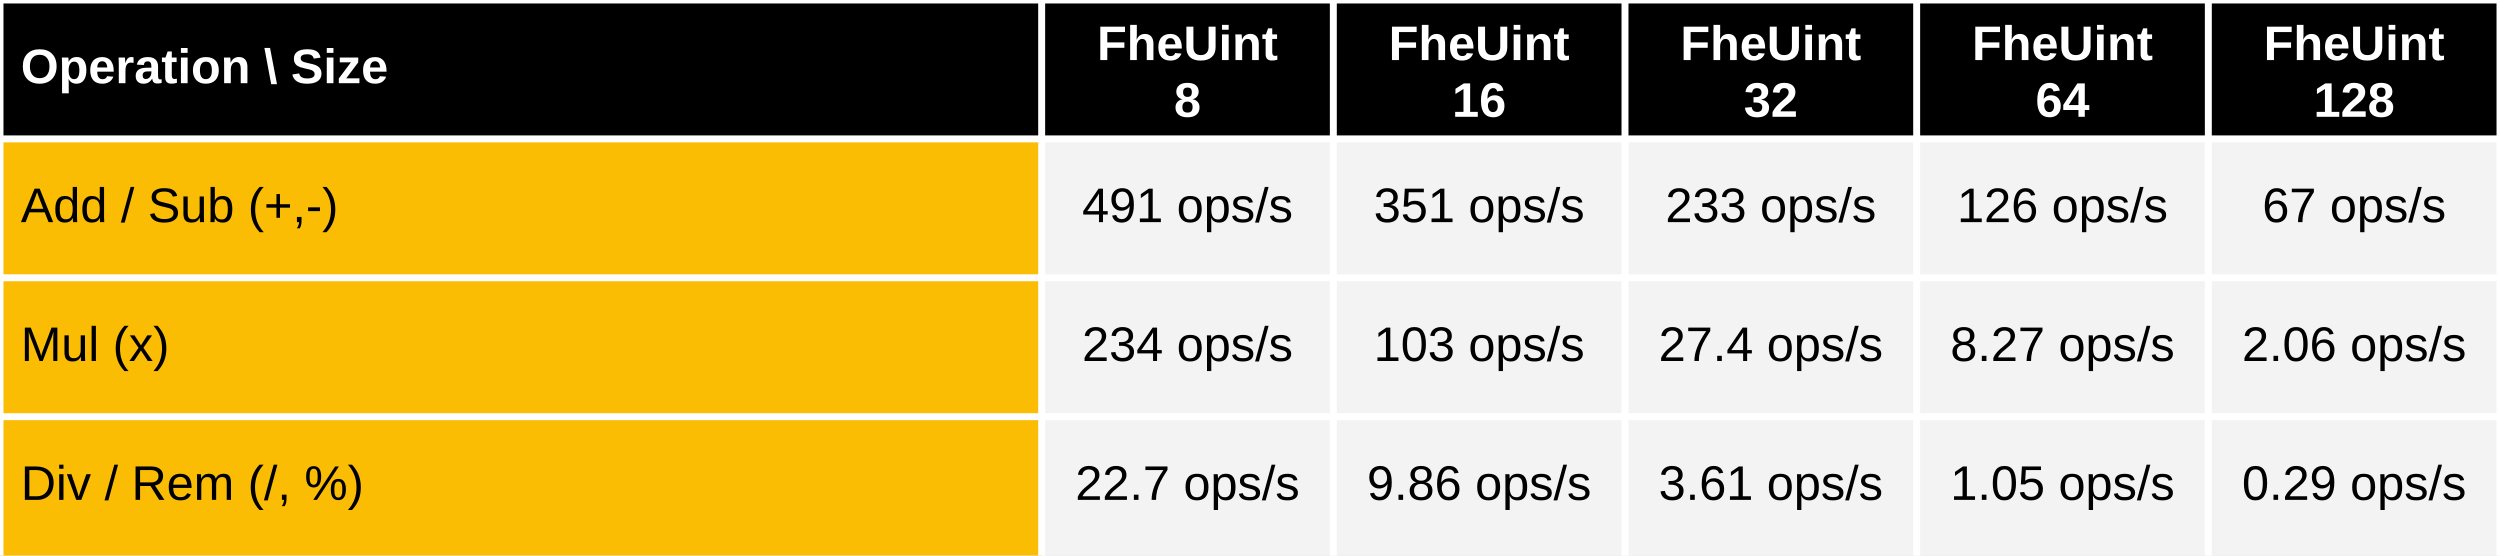
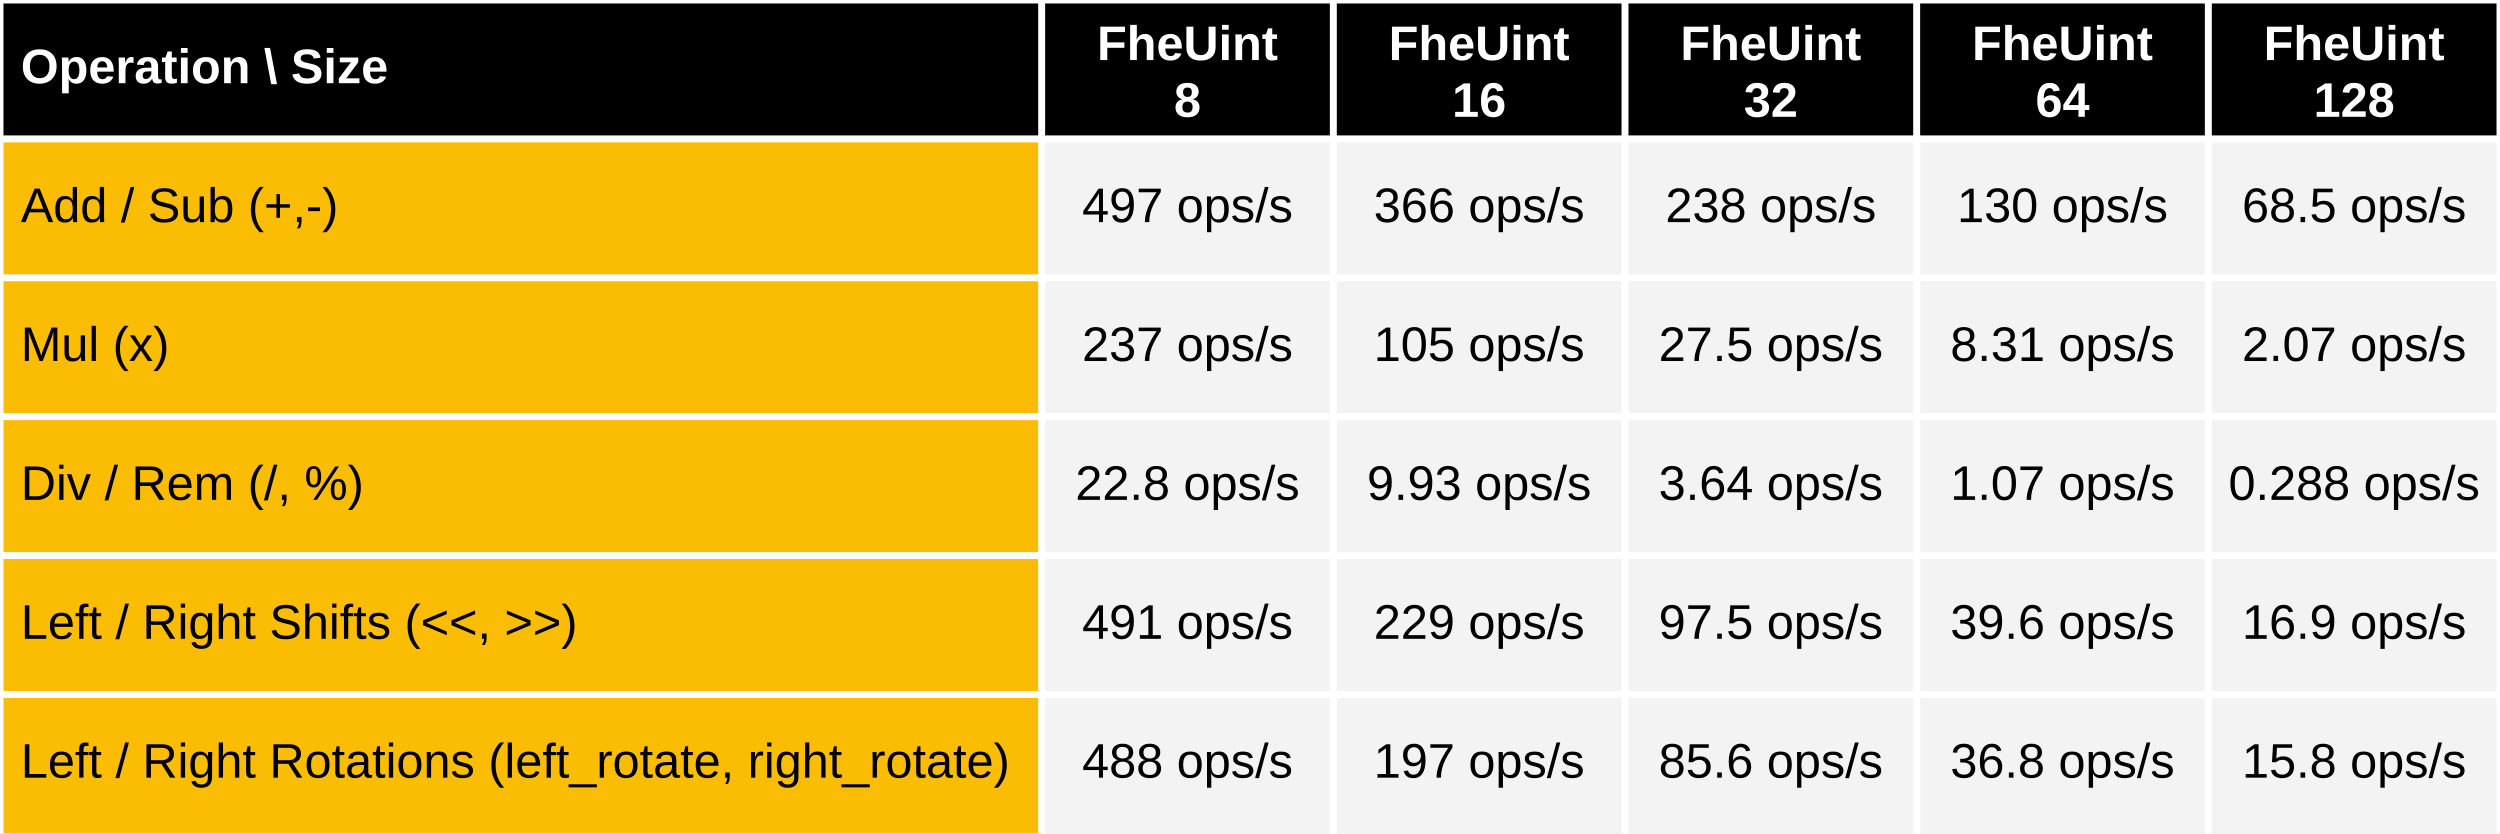
- <svg xmlns="http://www.w3.org/2000/svg" viewBox="0 0 720 160" preserveAspectRatio="meet" width="100%" height="160">
+ <svg xmlns="http://www.w3.org/2000/svg" viewBox="0 0 720 240" preserveAspectRatio="meet" width="100%" height="240">
  <rect x="0" y="0" width="720" height="40" fill="black" />
  <text dominant-baseline="middle" text-anchor="start" font-family="Arial" font-size="14" font-weight="bold" fill="white" x="6" y="20.0">Operation \ Size</text>
  <text dominant-baseline="middle" text-anchor="middle" font-family="Arial" font-size="14" font-weight="bold" fill="white" x="342.0" y="13.333">FheUint</text>
  <text dominant-baseline="middle" text-anchor="middle" font-family="Arial" font-size="14" font-weight="bold" fill="white" x="342.0" y="29.667">8</text>
  <text dominant-baseline="middle" text-anchor="middle" font-family="Arial" font-size="14" font-weight="bold" fill="white" x="426.0" y="13.333">FheUint</text>
  <text dominant-baseline="middle" text-anchor="middle" font-family="Arial" font-size="14" font-weight="bold" fill="white" x="426.0" y="29.667">16</text>
  <text dominant-baseline="middle" text-anchor="middle" font-family="Arial" font-size="14" font-weight="bold" fill="white" x="510.0" y="13.333">FheUint</text>
  <text dominant-baseline="middle" text-anchor="middle" font-family="Arial" font-size="14" font-weight="bold" fill="white" x="510.0" y="29.667">32</text>
  <text dominant-baseline="middle" text-anchor="middle" font-family="Arial" font-size="14" font-weight="bold" fill="white" x="594.0" y="13.333">FheUint</text>
  <text dominant-baseline="middle" text-anchor="middle" font-family="Arial" font-size="14" font-weight="bold" fill="white" x="594.0" y="29.667">64</text>
  <text dominant-baseline="middle" text-anchor="middle" font-family="Arial" font-size="14" font-weight="bold" fill="white" x="678.0" y="13.333">FheUint</text>
  <text dominant-baseline="middle" text-anchor="middle" font-family="Arial" font-size="14" font-weight="bold" fill="white" x="678.0" y="29.667">128</text>
-   <rect x="0" y="40" width="300" height="120" fill="#fbbc04" />
-   <rect x="300" y="40" width="420" height="120" fill="#f3f3f3" />
+   <rect x="0" y="40" width="300" height="200" fill="#fbbc04" />
+   <rect x="300" y="40" width="420" height="200" fill="#f3f3f3" />
  <text dominant-baseline="middle" text-anchor="start" font-family="Arial" font-size="14" font-weight="normal" fill="black" x="6" y="60.0">Add / Sub (+,-)</text>
-   <text dominant-baseline="middle" text-anchor="middle" font-family="Arial" font-size="14" font-weight="normal" fill="black" x="342.0" y="60.0">491 ops/s</text>
-   <text dominant-baseline="middle" text-anchor="middle" font-family="Arial" font-size="14" font-weight="normal" fill="black" x="426.0" y="60.0">351 ops/s</text>
-   <text dominant-baseline="middle" text-anchor="middle" font-family="Arial" font-size="14" font-weight="normal" fill="black" x="510.0" y="60.0">233 ops/s</text>
-   <text dominant-baseline="middle" text-anchor="middle" font-family="Arial" font-size="14" font-weight="normal" fill="black" x="594.0" y="60.0">126 ops/s</text>
-   <text dominant-baseline="middle" text-anchor="middle" font-family="Arial" font-size="14" font-weight="normal" fill="black" x="678.0" y="60.0">67 ops/s</text>
+   <text dominant-baseline="middle" text-anchor="middle" font-family="Arial" font-size="14" font-weight="normal" fill="black" x="342.0" y="60.0">497 ops/s</text>
+   <text dominant-baseline="middle" text-anchor="middle" font-family="Arial" font-size="14" font-weight="normal" fill="black" x="426.0" y="60.0">366 ops/s</text>
+   <text dominant-baseline="middle" text-anchor="middle" font-family="Arial" font-size="14" font-weight="normal" fill="black" x="510.0" y="60.0">238 ops/s</text>
+   <text dominant-baseline="middle" text-anchor="middle" font-family="Arial" font-size="14" font-weight="normal" fill="black" x="594.0" y="60.0">130 ops/s</text>
+   <text dominant-baseline="middle" text-anchor="middle" font-family="Arial" font-size="14" font-weight="normal" fill="black" x="678.0" y="60.0">68.5 ops/s</text>
  <text dominant-baseline="middle" text-anchor="start" font-family="Arial" font-size="14" font-weight="normal" fill="black" x="6" y="100.0">Mul (x)</text>
-   <text dominant-baseline="middle" text-anchor="middle" font-family="Arial" font-size="14" font-weight="normal" fill="black" x="342.0" y="100.0">234 ops/s</text>
-   <text dominant-baseline="middle" text-anchor="middle" font-family="Arial" font-size="14" font-weight="normal" fill="black" x="426.0" y="100.0">103 ops/s</text>
-   <text dominant-baseline="middle" text-anchor="middle" font-family="Arial" font-size="14" font-weight="normal" fill="black" x="510.0" y="100.0">27.4 ops/s</text>
-   <text dominant-baseline="middle" text-anchor="middle" font-family="Arial" font-size="14" font-weight="normal" fill="black" x="594.0" y="100.0">8.27 ops/s</text>
-   <text dominant-baseline="middle" text-anchor="middle" font-family="Arial" font-size="14" font-weight="normal" fill="black" x="678.0" y="100.0">2.06 ops/s</text>
+   <text dominant-baseline="middle" text-anchor="middle" font-family="Arial" font-size="14" font-weight="normal" fill="black" x="342.0" y="100.0">237 ops/s</text>
+   <text dominant-baseline="middle" text-anchor="middle" font-family="Arial" font-size="14" font-weight="normal" fill="black" x="426.0" y="100.0">105 ops/s</text>
+   <text dominant-baseline="middle" text-anchor="middle" font-family="Arial" font-size="14" font-weight="normal" fill="black" x="510.0" y="100.0">27.5 ops/s</text>
+   <text dominant-baseline="middle" text-anchor="middle" font-family="Arial" font-size="14" font-weight="normal" fill="black" x="594.0" y="100.0">8.31 ops/s</text>
+   <text dominant-baseline="middle" text-anchor="middle" font-family="Arial" font-size="14" font-weight="normal" fill="black" x="678.0" y="100.0">2.07 ops/s</text>
  <text dominant-baseline="middle" text-anchor="start" font-family="Arial" font-size="14" font-weight="normal" fill="black" x="6" y="140.0">Div / Rem  (/, %)</text>
-   <text dominant-baseline="middle" text-anchor="middle" font-family="Arial" font-size="14" font-weight="normal" fill="black" x="342.0" y="140.0">22.7 ops/s</text>
-   <text dominant-baseline="middle" text-anchor="middle" font-family="Arial" font-size="14" font-weight="normal" fill="black" x="426.0" y="140.0">9.86 ops/s</text>
-   <text dominant-baseline="middle" text-anchor="middle" font-family="Arial" font-size="14" font-weight="normal" fill="black" x="510.0" y="140.0">3.61 ops/s</text>
-   <text dominant-baseline="middle" text-anchor="middle" font-family="Arial" font-size="14" font-weight="normal" fill="black" x="594.0" y="140.0">1.05 ops/s</text>
-   <text dominant-baseline="middle" text-anchor="middle" font-family="Arial" font-size="14" font-weight="normal" fill="black" x="678.0" y="140.0">0.29 ops/s</text>
+   <text dominant-baseline="middle" text-anchor="middle" font-family="Arial" font-size="14" font-weight="normal" fill="black" x="342.0" y="140.0">22.8 ops/s</text>
+   <text dominant-baseline="middle" text-anchor="middle" font-family="Arial" font-size="14" font-weight="normal" fill="black" x="426.0" y="140.0">9.93 ops/s</text>
+   <text dominant-baseline="middle" text-anchor="middle" font-family="Arial" font-size="14" font-weight="normal" fill="black" x="510.0" y="140.0">3.64 ops/s</text>
+   <text dominant-baseline="middle" text-anchor="middle" font-family="Arial" font-size="14" font-weight="normal" fill="black" x="594.0" y="140.0">1.07 ops/s</text>
+   <text dominant-baseline="middle" text-anchor="middle" font-family="Arial" font-size="14" font-weight="normal" fill="black" x="678.0" y="140.0">0.288 ops/s</text>
+   <text dominant-baseline="middle" text-anchor="start" font-family="Arial" font-size="14" font-weight="normal" fill="black" x="6" y="180.0">Left / Right Shifts (&lt;&lt;, &gt;&gt;)</text>
+   <text dominant-baseline="middle" text-anchor="middle" font-family="Arial" font-size="14" font-weight="normal" fill="black" x="342.0" y="180.0">491 ops/s</text>
+   <text dominant-baseline="middle" text-anchor="middle" font-family="Arial" font-size="14" font-weight="normal" fill="black" x="426.0" y="180.0">229 ops/s</text>
+   <text dominant-baseline="middle" text-anchor="middle" font-family="Arial" font-size="14" font-weight="normal" fill="black" x="510.0" y="180.0">97.5 ops/s</text>
+   <text dominant-baseline="middle" text-anchor="middle" font-family="Arial" font-size="14" font-weight="normal" fill="black" x="594.0" y="180.0">39.6 ops/s</text>
+   <text dominant-baseline="middle" text-anchor="middle" font-family="Arial" font-size="14" font-weight="normal" fill="black" x="678.0" y="180.0">16.9 ops/s</text>
+   <text dominant-baseline="middle" text-anchor="start" font-family="Arial" font-size="14" font-weight="normal" fill="black" x="6" y="220.0">Left / Right Rotations (left_rotate, right_rotate)</text>
+   <text dominant-baseline="middle" text-anchor="middle" font-family="Arial" font-size="14" font-weight="normal" fill="black" x="342.0" y="220.0">488 ops/s</text>
+   <text dominant-baseline="middle" text-anchor="middle" font-family="Arial" font-size="14" font-weight="normal" fill="black" x="426.0" y="220.0">197 ops/s</text>
+   <text dominant-baseline="middle" text-anchor="middle" font-family="Arial" font-size="14" font-weight="normal" fill="black" x="510.0" y="220.0">85.6 ops/s</text>
+   <text dominant-baseline="middle" text-anchor="middle" font-family="Arial" font-size="14" font-weight="normal" fill="black" x="594.0" y="220.0">36.8 ops/s</text>
+   <text dominant-baseline="middle" text-anchor="middle" font-family="Arial" font-size="14" font-weight="normal" fill="black" x="678.0" y="220.0">15.8 ops/s</text>
  <line stroke="white" stroke-width="2" x1="0" y1="0" x2="720" y2="0" />
  <line stroke="white" stroke-width="2" x1="0" y1="40" x2="720" y2="40" />
  <line stroke="white" stroke-width="2" x1="0" y1="80" x2="720" y2="80" />
  <line stroke="white" stroke-width="2" x1="0" y1="120" x2="720" y2="120" />
-   <line stroke="white" stroke-width="2" x1="0" y1="0" x2="0" y2="160" />
-   <line stroke="white" stroke-width="2" x1="300.0" y1="0" x2="300.0" y2="160" />
-   <line stroke="white" stroke-width="2" x1="384.0" y1="0" x2="384.0" y2="160" />
-   <line stroke="white" stroke-width="2" x1="468.0" y1="0" x2="468.0" y2="160" />
-   <line stroke="white" stroke-width="2" x1="552.0" y1="0" x2="552.0" y2="160" />
-   <line stroke="white" stroke-width="2" x1="636.0" y1="0" x2="636.0" y2="160" />
-   <line stroke="white" stroke-width="2" x1="720.0" y1="0" x2="720.0" y2="160" />
+   <line stroke="white" stroke-width="2" x1="0" y1="160" x2="720" y2="160" />
+   <line stroke="white" stroke-width="2" x1="0" y1="200" x2="720" y2="200" />
+   <line stroke="white" stroke-width="2" x1="0" y1="0" x2="0" y2="240" />
+   <line stroke="white" stroke-width="2" x1="300.0" y1="0" x2="300.0" y2="240" />
+   <line stroke="white" stroke-width="2" x1="384.0" y1="0" x2="384.0" y2="240" />
+   <line stroke="white" stroke-width="2" x1="468.0" y1="0" x2="468.0" y2="240" />
+   <line stroke="white" stroke-width="2" x1="552.0" y1="0" x2="552.0" y2="240" />
+   <line stroke="white" stroke-width="2" x1="636.0" y1="0" x2="636.0" y2="240" />
+   <line stroke="white" stroke-width="2" x1="720.0" y1="0" x2="720.0" y2="240" />
</svg>
